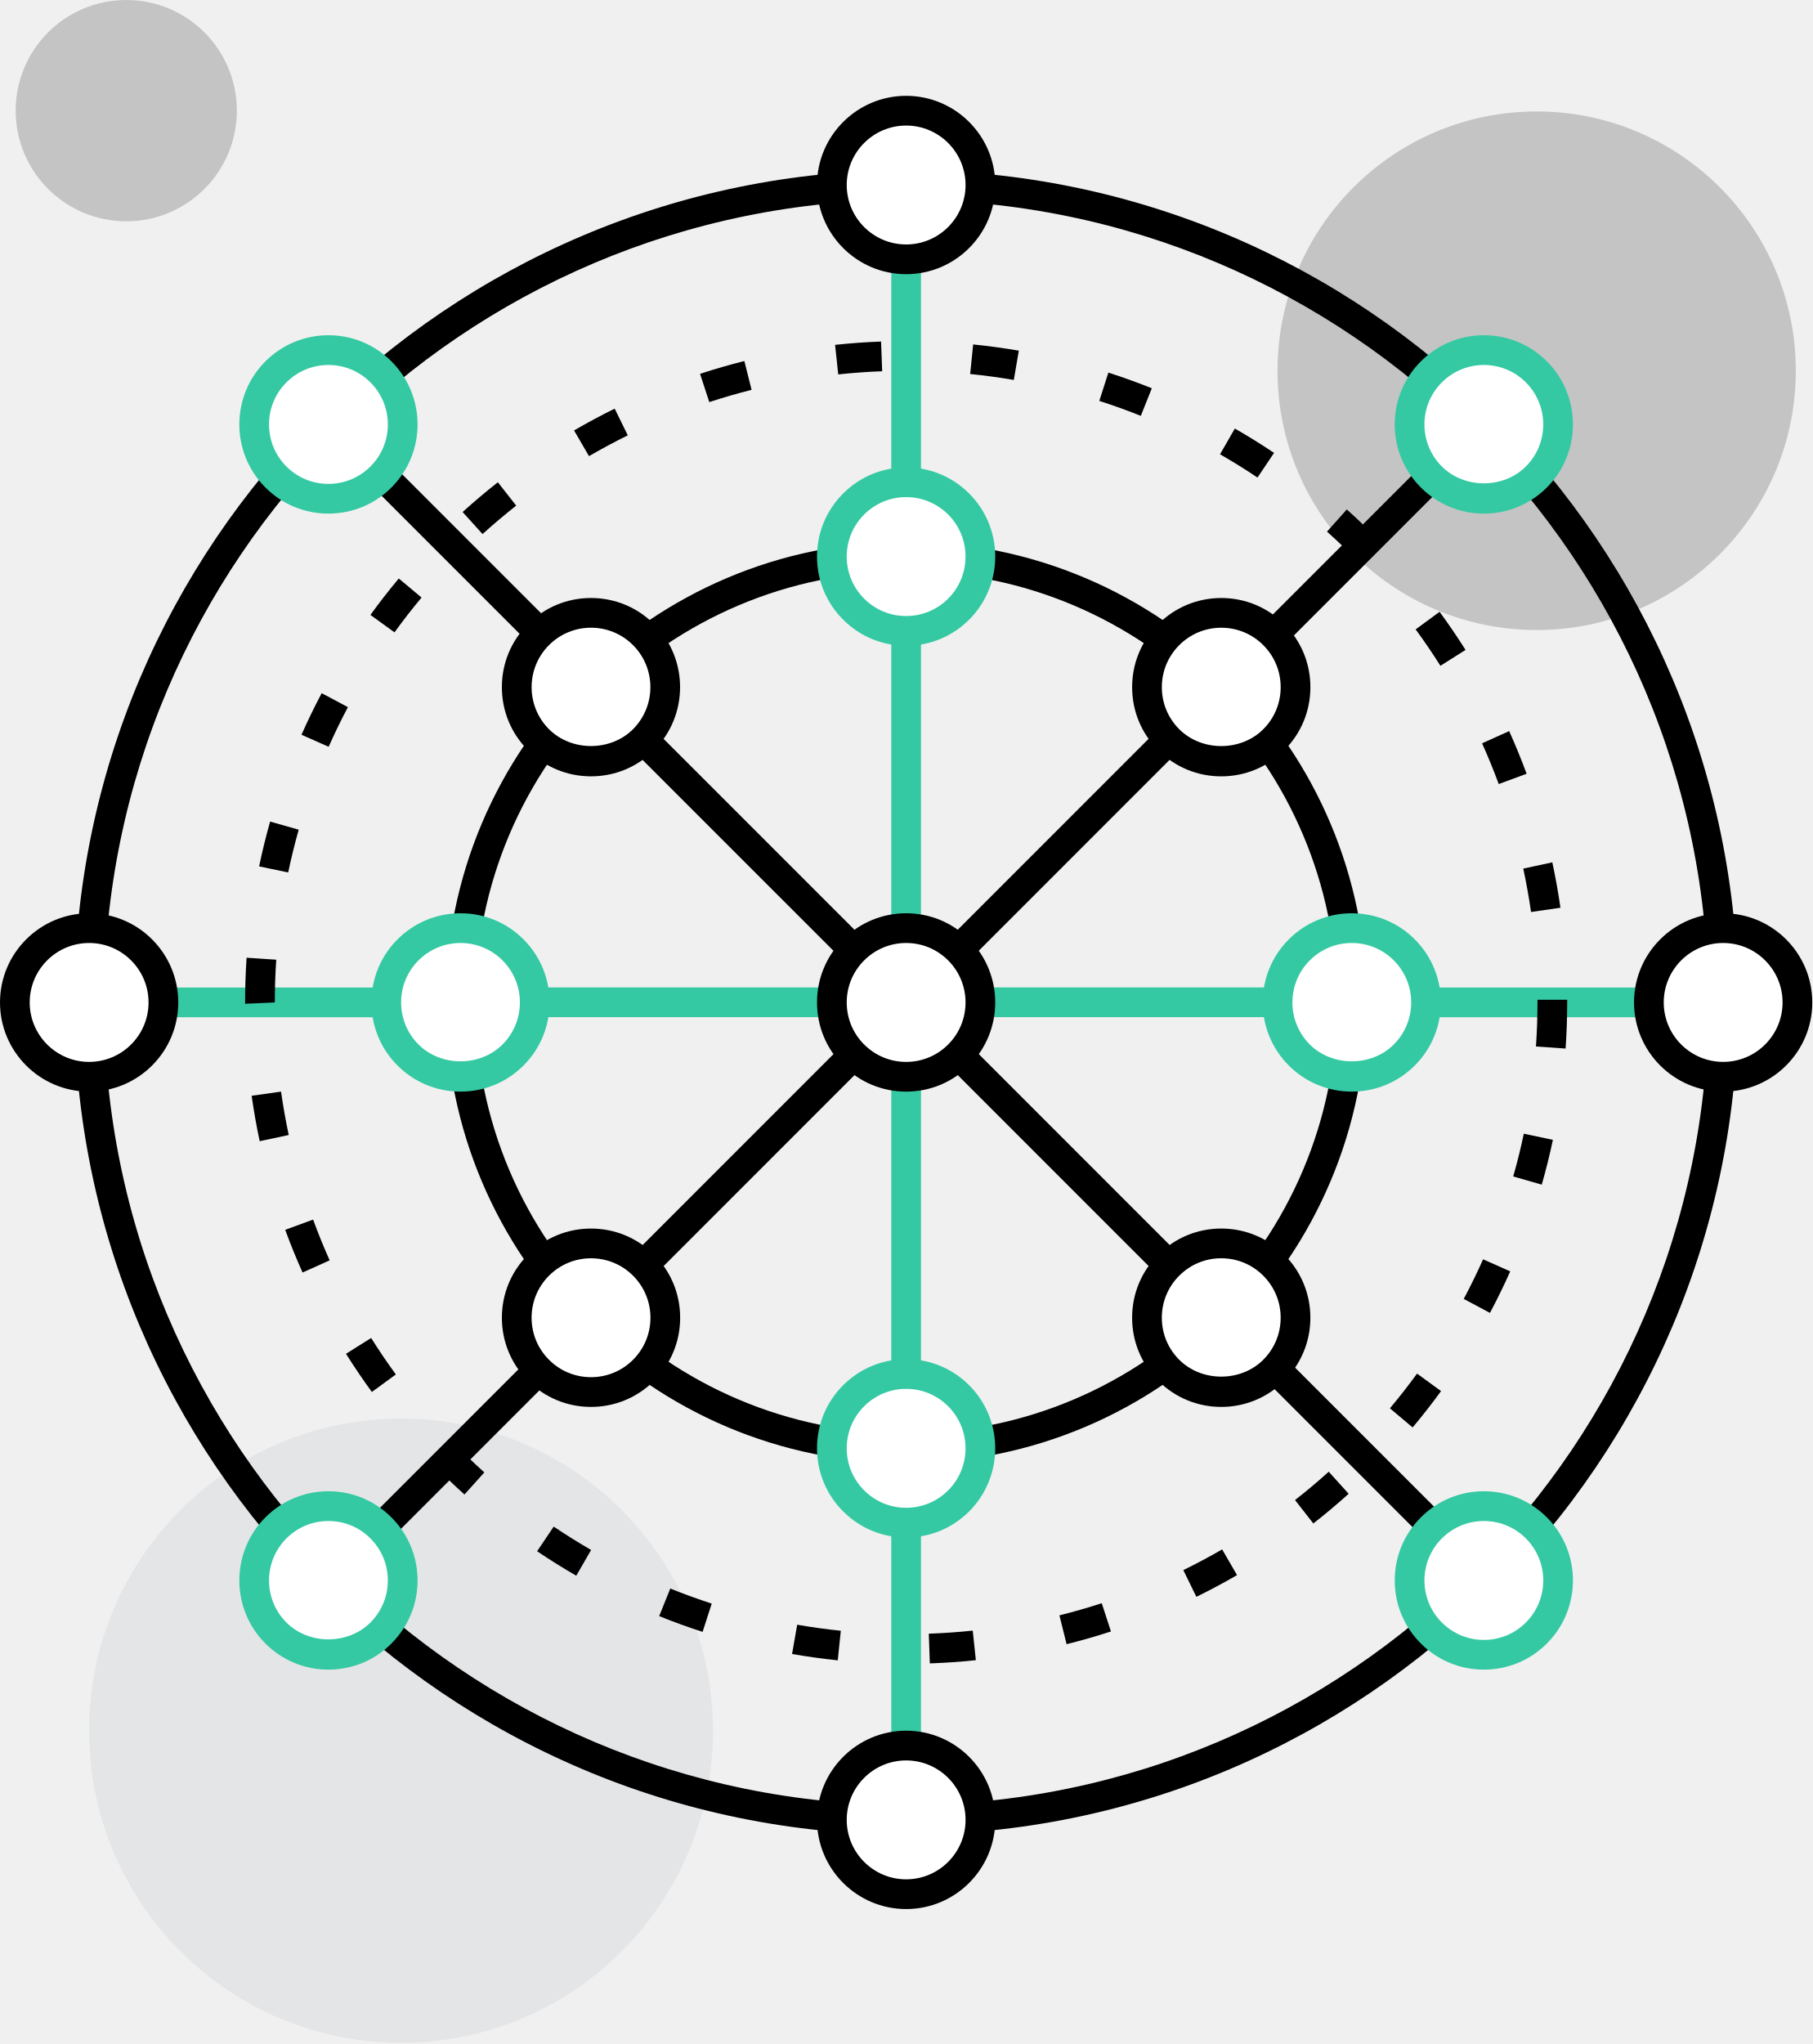
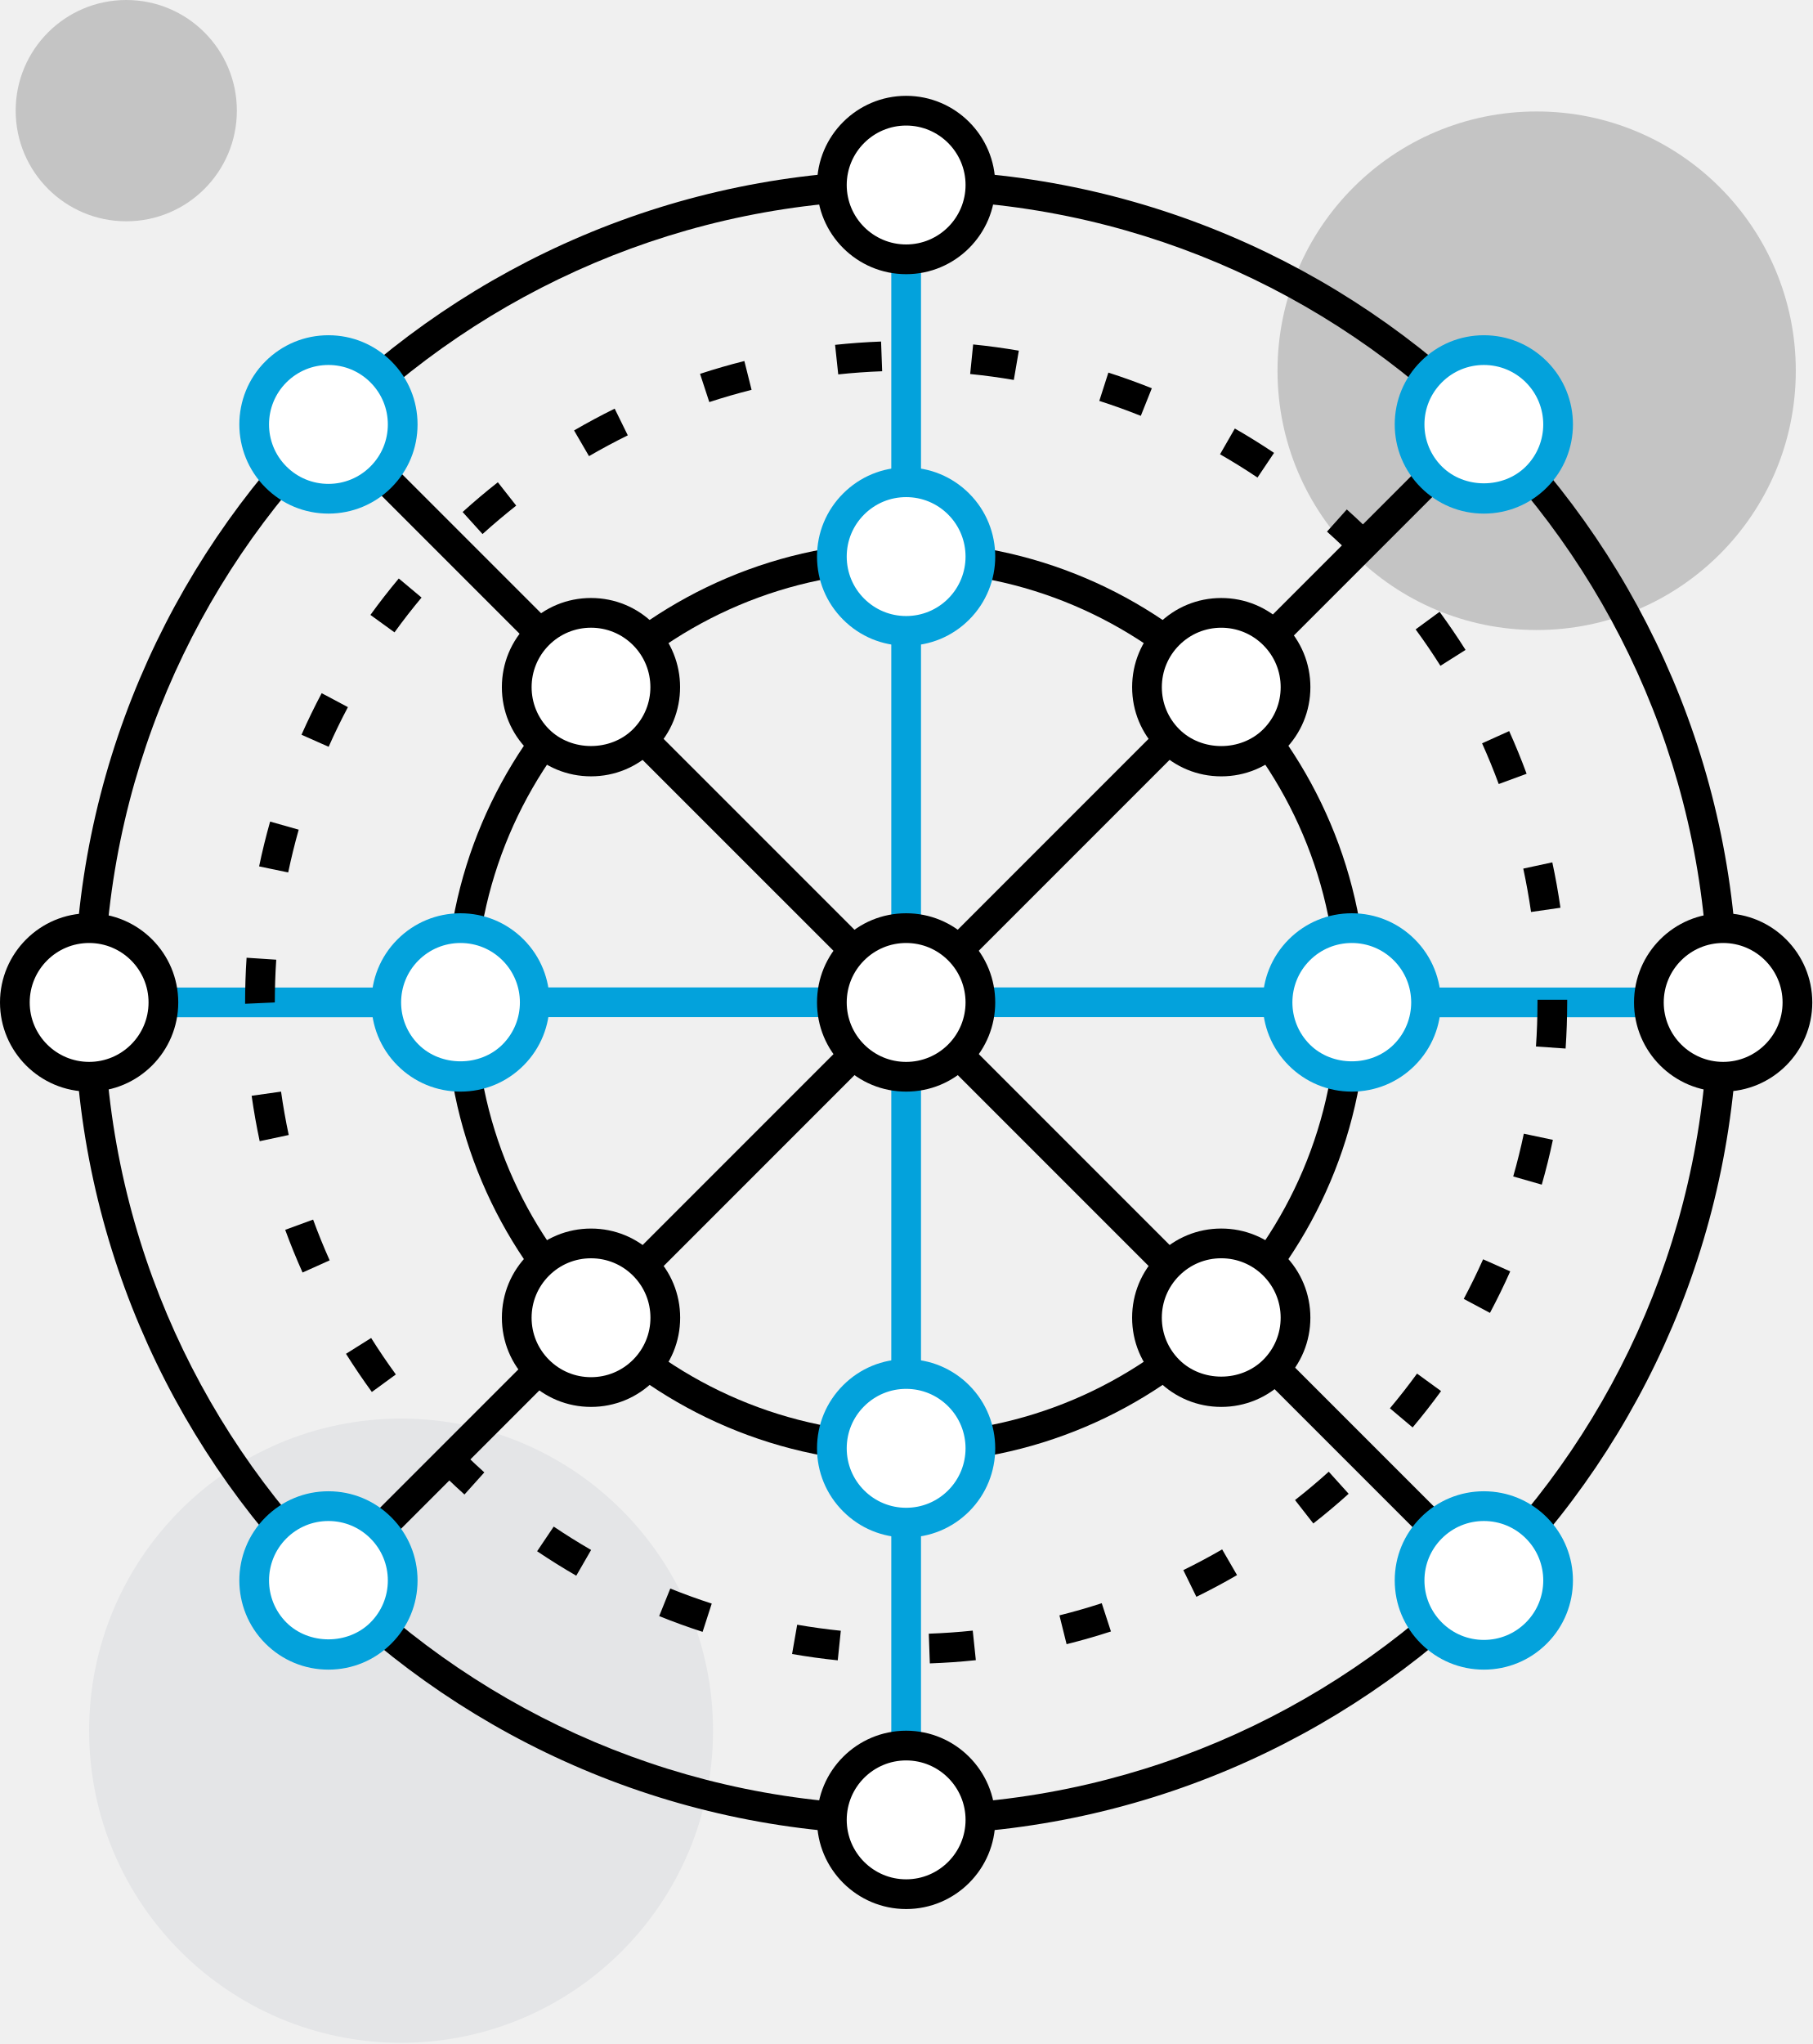
<svg xmlns="http://www.w3.org/2000/svg" width="580px" height="654px" viewBox="0 0 580 654" version="1.1">
  <defs />
  <g id="Page-1" stroke="none" stroke-width="1" fill="none" fill-rule="evenodd">
    <g id="014-global-connection">
      <g id="global_connection">
        <g id="global_connection_1_">
          <ellipse id="Oval" fill="#C4C4C4" cx="491.788" cy="118.623" rx="82.935" ry="82.958" />
          <ellipse id="Oval" fill="#C4C4C4" cx="40.41" cy="35.404" rx="35.394" ry="35.404" />
          <ellipse id="Oval" fill="#E4E5E7" cx="128.361" cy="553.756" rx="99.836" ry="99.863" />
-           <rect id="Rectangle-path" fill="#34C9A2" x="52.295" y="315.972" width="71.311" height="9.511" />
-           <rect id="Rectangle-path" fill="#34C9A2" x="456.393" y="315.972" width="71.311" height="9.511" />
-           <rect id="Rectangle-path" fill="#34C9A2" x="285.246" y="82.958" width="9.508" height="71.331" />
-           <rect id="Rectangle-path" fill="#34C9A2" x="285.246" y="201.676" width="9.508" height="95.289" />
-           <rect id="Rectangle-path" fill="#34C9A2" x="285.246" y="344.429" width="9.508" height="95.289" />
-           <rect id="Rectangle-path" fill="#34C9A2" x="171.01" y="315.934" width="95.263" height="9.511" />
-           <rect id="Rectangle-path" fill="#34C9A2" x="313.723" y="315.934" width="95.263" height="9.511" />
-           <rect id="Rectangle-path" fill="#34C9A2" x="285.246" y="487.167" width="9.508" height="71.331" />
+           <rect id="Rectangle-path" fill="#03A2DC" x="52.295" y="315.972" width="71.311" height="9.511" />
+           <rect id="Rectangle-path" fill="#03A2DC" x="456.393" y="315.972" width="71.311" height="9.511" />
+           <rect id="Rectangle-path" fill="#03A2DC" x="285.246" y="82.958" width="9.508" height="71.331" />
+           <rect id="Rectangle-path" fill="#03A2DC" x="285.246" y="201.676" width="9.508" height="95.289" />
+           <rect id="Rectangle-path" fill="#03A2DC" x="285.246" y="344.429" width="9.508" height="95.289" />
+           <rect id="Rectangle-path" fill="#03A2DC" x="171.01" y="315.934" width="95.263" height="9.511" />
+           <rect id="Rectangle-path" fill="#03A2DC" x="313.723" y="315.934" width="95.263" height="9.511" />
+           <rect id="Rectangle-path" fill="#03A2DC" x="285.246" y="487.167" width="9.508" height="71.331" />
          <rect id="Rectangle-path" fill="#000000" transform="translate(433.5474, 177.1419) rotate(45) translate(-433.5474, -177.1419) " x="428.793" y="142.449" width="9.508" height="69.385" />
          <rect id="Rectangle-path" fill="#000000" transform="translate(147.3789, 463.3944) rotate(45) translate(-147.3789, -463.3944) " x="142.625" y="428.702" width="9.508" height="69.385" />
          <rect id="Rectangle-path" fill="#000000" transform="translate(433.5484, 463.3871) rotate(45) translate(-433.5484, -463.3871) " x="398.865" y="458.632" width="69.366" height="9.511" />
          <rect id="Rectangle-path" fill="#000000" transform="translate(147.374, 177.1405) rotate(45) translate(-147.374, -177.1405) " x="112.691" y="172.385" width="69.366" height="9.511" />
          <path d="M290,587.044 C143.198,587.044 23.77,467.579 23.77,320.742 C23.77,173.905 143.198,54.44 290,54.44 C436.802,54.44 556.23,173.905 556.23,320.742 C556.23,467.579 436.802,587.044 290,587.044 L290,587.044 Z M290,63.951 C148.447,63.951 33.279,179.145 33.279,320.742 C33.279,462.339 148.447,577.533 290,577.533 C431.553,577.533 546.721,462.339 546.721,320.742 C546.721,179.145 431.553,63.951 290,63.951 L290,63.951 Z" id="Shape" fill="#000000" />
          <path d="M297.583,532.224 L297.25,522.718 C301.938,522.551 306.673,522.223 311.313,521.733 L312.306,531.192 C307.443,531.706 302.489,532.053 297.583,532.224 L297.583,532.224 Z M268.112,531.24 C263.225,530.74 258.304,530.055 253.493,529.218 L255.129,519.846 C259.721,520.644 264.418,521.296 269.091,521.776 L268.112,531.24 L268.112,531.24 Z M341.349,526.075 L339.058,516.85 C343.602,515.718 348.157,514.41 352.602,512.965 L355.545,522.005 C350.89,523.517 346.113,524.886 341.349,526.075 L341.349,526.075 Z M224.859,522.133 C220.196,520.625 215.518,518.928 210.963,517.092 L214.519,508.271 C218.864,510.026 223.333,511.643 227.783,513.083 L224.859,522.133 L224.859,522.133 Z M382.886,510.92 L378.707,502.374 C382.919,500.315 387.098,498.085 391.134,495.745 L395.898,503.972 C391.676,506.426 387.297,508.761 382.886,510.92 L382.886,510.92 Z M184.426,504.162 C180.176,501.709 175.968,499.079 171.899,496.34 L177.209,488.45 C181.093,491.066 185.12,493.582 189.18,495.926 L184.426,504.162 L184.426,504.162 Z M420.315,487.452 L414.458,479.957 C418.123,477.095 421.75,474.046 425.249,470.889 L431.62,477.951 C427.954,481.256 424.151,484.451 420.315,487.452 L420.315,487.452 Z M148.646,478.184 C144.976,474.888 141.401,471.44 138.016,467.94 L144.853,461.326 C148.085,464.669 151.494,467.959 155.003,471.108 L148.646,478.184 L148.646,478.184 Z M452.091,456.727 L444.822,450.602 C447.822,447.036 450.741,443.298 453.508,439.498 L461.195,445.091 C458.3,449.076 455.238,452.989 452.091,456.727 L452.091,456.727 Z M119.009,445.376 C116.138,441.439 113.352,437.33 110.732,433.164 L118.781,428.104 C121.282,432.085 123.944,436.013 126.687,439.769 L119.009,445.376 L119.009,445.376 Z M476.841,420.077 L468.455,415.598 C470.641,411.499 472.724,407.238 474.649,402.925 L483.33,406.791 C481.319,411.308 479.132,415.779 476.841,420.077 L476.841,420.077 Z M96.831,407.157 C94.83,402.696 92.966,398.103 91.274,393.495 L100.207,390.223 C101.814,394.622 103.601,399.011 105.503,403.262 L96.831,407.157 L96.831,407.157 Z M493.423,379.038 L484.286,376.418 C485.574,371.929 486.715,367.326 487.68,362.742 L496.984,364.706 C495.971,369.509 494.773,374.335 493.423,379.038 L493.423,379.038 Z M83.111,365.138 C82.089,360.354 81.224,355.466 80.534,350.606 L89.948,349.274 C90.604,353.916 91.431,358.585 92.405,363.155 L83.111,365.138 L83.111,365.138 Z M501.053,335.493 L491.564,334.837 C491.888,330.181 492.054,325.436 492.054,320.742 L492.054,319.881 L501.562,319.881 L501.562,320.742 C501.557,325.654 501.386,330.619 501.053,335.493 L501.053,335.493 Z M78.443,321.17 L78.443,320.742 C78.443,316.001 78.6,311.188 78.918,306.438 L88.407,307.065 C88.108,311.612 87.951,316.215 87.951,320.742 L78.443,321.17 L78.443,321.17 Z M489.995,291.801 C489.316,287.136 488.484,282.466 487.504,277.92 L496.799,275.918 C497.825,280.673 498.7,285.557 499.404,290.441 L489.995,291.801 L489.995,291.801 Z M92.23,279.151 L82.926,277.206 C83.924,272.422 85.108,267.6 86.449,262.874 L95.595,265.465 C94.321,269.978 93.19,274.581 92.23,279.151 L92.23,279.151 Z M479.65,250.861 C478.034,246.472 476.237,242.088 474.321,237.832 L482.993,233.923 C484.999,238.383 486.877,242.972 488.574,247.575 L479.65,250.861 L479.65,250.861 Z M105.18,238.944 L96.489,235.092 C98.495,230.561 100.668,226.091 102.95,221.792 L111.346,226.257 C109.168,230.356 107.091,234.622 105.18,238.944 L105.18,238.944 Z M460.991,213.027 C458.476,209.042 455.804,205.119 453.056,201.381 L460.724,195.751 C463.596,199.67 466.391,203.773 469.03,207.944 L460.991,213.027 L460.991,213.027 Z M126.255,202.328 L118.548,196.75 C121.42,192.779 124.477,188.861 127.624,185.094 L134.912,191.195 C131.907,194.791 128.993,198.533 126.255,202.328 L126.255,202.328 Z M434.867,179.859 C431.601,176.501 428.178,173.215 424.688,170.096 L431.03,163.01 C434.681,166.277 438.261,169.715 441.68,173.23 L434.867,179.859 L434.867,179.859 Z M154.432,170.876 L148.052,163.823 C151.684,160.537 155.478,157.332 159.329,154.303 L165.205,161.779 C161.535,164.675 157.907,167.732 154.432,170.876 L154.432,170.876 Z M402.444,152.8 C398.56,150.19 394.524,147.684 390.459,145.353 L395.194,137.108 C399.449,139.547 403.666,142.172 407.745,144.906 L402.444,152.8 L402.444,152.8 Z M188.505,145.948 L183.722,137.726 C187.953,135.262 192.327,132.918 196.72,130.754 L200.918,139.29 C196.725,141.359 192.546,143.599 188.505,145.948 L188.505,145.948 Z M365.1,133.056 C360.741,131.311 356.272,129.703 351.818,128.272 L354.722,119.218 C359.386,120.716 364.069,122.404 368.628,124.23 L365.1,133.056 L365.1,133.056 Z M227.003,128.652 L224.042,119.617 C228.715,118.081 233.488,116.702 238.223,115.513 L240.534,124.734 C236.022,125.871 231.468,127.188 227.003,128.652 L227.003,128.652 Z M324.458,121.567 C319.86,120.778 315.163,120.136 310.49,119.67 L311.446,110.206 C316.328,110.701 321.249,111.371 326.065,112.199 L324.458,121.567 L324.458,121.567 Z M268.269,119.793 L267.256,110.339 C272.106,109.821 277.055,109.464 281.975,109.279 L282.327,118.785 C277.625,118.956 272.895,119.299 268.269,119.793 L268.269,119.793 Z" id="Shape" fill="#000000" />
          <path d="M290,468.159 C208.733,468.159 142.623,402.026 142.623,320.742 C142.623,239.458 208.733,173.325 290,173.325 C371.267,173.325 437.377,239.458 437.377,320.742 C437.377,402.026 371.267,468.159 290,468.159 L290,468.159 Z M290,182.835 C213.982,182.835 152.131,244.698 152.131,320.742 C152.131,396.785 213.982,458.648 290,458.648 C366.018,458.648 427.869,396.785 427.869,320.742 C427.869,244.698 366.018,182.835 290,182.835 L290,182.835 Z" id="Shape" fill="#000000" />
          <g id="Group" transform="translate(0, 292.0791)">
            <ellipse id="Oval" fill="#FFFFFF" cx="28.525" cy="28.663" rx="23.77" ry="23.777" />
            <path d="M28.525,57.195 C12.793,57.195 0,44.398 0,28.663 C0,12.927 12.793,0.13 28.525,0.13 C44.256,0.13 57.049,12.927 57.049,28.663 C57.049,44.398 44.256,57.195 28.525,57.195 L28.525,57.195 Z M28.525,9.641 C18.037,9.641 9.508,18.172 9.508,28.663 C9.508,39.153 18.037,47.684 28.525,47.684 C39.012,47.684 47.541,39.153 47.541,28.663 C47.541,18.172 39.012,9.641 28.525,9.641 L28.525,9.641 Z" id="Shape" fill="#000000" />
          </g>
          <g id="Group" transform="translate(522.9508, 292.0791)">
            <ellipse id="Oval" fill="#FFFFFF" cx="28.525" cy="28.663" rx="23.77" ry="23.777" />
            <path d="M28.525,57.195 C12.793,57.195 0,44.398 0,28.663 C0,12.927 12.793,0.13 28.525,0.13 C44.256,0.13 57.049,12.927 57.049,28.663 C57.049,44.398 44.256,57.195 28.525,57.195 L28.525,57.195 Z M28.525,9.641 C18.037,9.641 9.508,18.172 9.508,28.663 C9.508,39.153 18.037,47.684 28.525,47.684 C39.012,47.684 47.541,39.153 47.541,28.663 C47.541,18.172 39.012,9.641 28.525,9.641 L28.525,9.641 Z" id="Shape" fill="#000000" />
          </g>
          <g id="Group" transform="translate(261.4754, 30.53237)">
            <ellipse id="Oval" fill="#FFFFFF" cx="28.525" cy="28.663" rx="23.77" ry="23.777" />
            <path d="M28.525,57.195 C12.793,57.195 0,44.398 0,28.663 C0,12.927 12.793,0.13 28.525,0.13 C44.256,0.13 57.049,12.927 57.049,28.663 C57.049,44.398 44.256,57.195 28.525,57.195 L28.525,57.195 Z M28.525,9.641 C18.037,9.641 9.508,18.172 9.508,28.663 C9.508,39.153 18.037,47.684 28.525,47.684 C39.012,47.684 47.541,39.153 47.541,28.663 C47.541,18.172 39.012,9.641 28.525,9.641 L28.525,9.641 Z" id="Shape" fill="#000000" />
          </g>
          <g id="Group" transform="translate(261.4754, 553.6259)">
            <ellipse id="Oval" fill="#FFFFFF" cx="28.525" cy="28.663" rx="23.77" ry="23.777" />
            <path d="M28.525,57.195 C12.793,57.195 0,44.398 0,28.663 C0,12.927 12.793,0.13 28.525,0.13 C44.256,0.13 57.049,12.927 57.049,28.663 C57.049,44.398 44.256,57.195 28.525,57.195 L28.525,57.195 Z M28.525,9.641 C18.037,9.641 9.508,18.172 9.508,28.663 C9.508,39.153 18.037,47.684 28.525,47.684 C39.012,47.684 47.541,39.153 47.541,28.663 C47.541,18.172 39.012,9.641 28.525,9.641 L28.525,9.641 Z" id="Shape" fill="#000000" />
          </g>
          <g id="Group" transform="translate(76.06557, 106.6187)">
            <ellipse id="Oval" fill="#FFFFFF" cx="29.043" cy="29.181" rx="23.77" ry="23.777" />
-             <path d="M29.043,57.714 C21.417,57.714 14.258,54.741 8.871,49.354 C-2.249,38.231 -2.249,20.127 8.871,9.004 C14.262,3.616 21.427,0.644 29.043,0.644 C36.659,0.644 43.823,3.616 49.21,9.004 C54.601,14.392 57.567,21.558 57.567,29.181 C57.567,36.804 54.601,43.966 49.21,49.358 C43.828,54.746 36.664,57.714 29.043,57.714 L29.043,57.714 Z M29.043,10.16 C23.965,10.16 19.188,12.143 15.593,15.733 C8.177,23.151 8.177,35.216 15.593,42.634 C19.188,46.224 23.965,48.207 29.043,48.207 C34.12,48.207 38.893,46.224 42.487,42.634 C46.081,39.044 48.059,34.265 48.059,29.186 C48.059,24.107 46.081,19.328 42.487,15.733 C38.898,12.138 34.125,10.16 29.043,10.16 L29.043,10.16 Z" id="Shape" fill="#34C9A2" />
+             <path d="M29.043,57.714 C21.417,57.714 14.258,54.741 8.871,49.354 C-2.249,38.231 -2.249,20.127 8.871,9.004 C14.262,3.616 21.427,0.644 29.043,0.644 C36.659,0.644 43.823,3.616 49.21,9.004 C54.601,14.392 57.567,21.558 57.567,29.181 C57.567,36.804 54.601,43.966 49.21,49.358 C43.828,54.746 36.664,57.714 29.043,57.714 L29.043,57.714 Z M29.043,10.16 C23.965,10.16 19.188,12.143 15.593,15.733 C8.177,23.151 8.177,35.216 15.593,42.634 C19.188,46.224 23.965,48.207 29.043,48.207 C34.12,48.207 38.893,46.224 42.487,42.634 C46.081,39.044 48.059,34.265 48.059,29.186 C48.059,24.107 46.081,19.328 42.487,15.733 C38.898,12.138 34.125,10.16 29.043,10.16 L29.043,10.16 Z" id="Shape" fill="#03A2DC" />
          </g>
          <g id="Group" transform="translate(446.1311, 476.5396)">
            <ellipse id="Oval" fill="#FFFFFF" cx="28.76" cy="29.144" rx="23.77" ry="23.777" />
-             <path d="M28.76,57.677 C21.14,57.677 13.98,54.705 8.594,49.317 C3.202,43.929 0.236,36.763 0.236,29.14 C0.236,21.517 3.202,14.355 8.594,8.963 C13.98,3.575 21.144,0.607 28.76,0.607 C36.386,0.607 43.546,3.579 48.932,8.967 C60.052,20.09 60.052,38.194 48.932,49.317 C43.541,54.709 36.377,57.677 28.76,57.677 L28.76,57.677 Z M28.76,10.123 C23.683,10.123 18.91,12.106 15.316,15.696 C11.722,19.287 9.744,24.066 9.744,29.144 C9.744,34.223 11.722,39.002 15.316,42.597 C18.91,46.188 23.683,48.171 28.76,48.171 C33.838,48.171 38.616,46.188 42.21,42.597 C49.626,35.179 49.626,23.115 42.21,15.696 C38.616,12.101 33.838,10.123 28.76,10.123 L28.76,10.123 Z" id="Shape" fill="#34C9A2" />
+             <path d="M28.76,57.677 C21.14,57.677 13.98,54.705 8.594,49.317 C3.202,43.929 0.236,36.763 0.236,29.14 C0.236,21.517 3.202,14.355 8.594,8.963 C13.98,3.575 21.144,0.607 28.76,0.607 C36.386,0.607 43.546,3.579 48.932,8.967 C60.052,20.09 60.052,38.194 48.932,49.317 C43.541,54.709 36.377,57.677 28.76,57.677 L28.76,57.677 Z M28.76,10.123 C23.683,10.123 18.91,12.106 15.316,15.696 C11.722,19.287 9.744,24.066 9.744,29.144 C9.744,34.223 11.722,39.002 15.316,42.597 C18.91,46.188 23.683,48.171 28.76,48.171 C33.838,48.171 38.616,46.188 42.21,42.597 C49.626,35.179 49.626,23.115 42.21,15.696 C38.616,12.101 33.838,10.123 28.76,10.123 L28.76,10.123 Z" id="Shape" fill="#03A2DC" />
          </g>
          <g id="Group" transform="translate(261.4754, 434.741)">
            <ellipse id="Oval" fill="#FFFFFF" cx="28.525" cy="28.663" rx="23.77" ry="23.777" />
-             <path d="M28.525,57.2 C20.904,57.2 13.744,54.228 8.358,48.84 C2.967,43.447 0,36.286 0,28.663 C0,21.04 2.967,13.878 8.358,8.486 C13.744,3.098 20.909,0.13 28.525,0.13 C36.15,0.13 43.31,3.103 48.696,8.49 C59.816,19.613 59.816,37.717 48.696,48.84 C43.305,54.228 36.145,57.2 28.525,57.2 L28.525,57.2 Z M28.525,9.641 C23.447,9.641 18.674,11.624 15.08,15.215 C11.486,18.805 9.508,23.584 9.508,28.663 C9.508,33.742 11.486,38.521 15.08,42.116 C18.674,45.706 23.447,47.689 28.525,47.689 C33.602,47.689 38.38,45.706 41.974,42.116 C49.39,34.697 49.39,22.633 41.974,15.215 C38.38,11.624 33.602,9.641 28.525,9.641 L28.525,9.641 Z" id="Shape" fill="#34C9A2" />
+             <path d="M28.525,57.2 C20.904,57.2 13.744,54.228 8.358,48.84 C2.967,43.447 0,36.286 0,28.663 C0,21.04 2.967,13.878 8.358,8.486 C13.744,3.098 20.909,0.13 28.525,0.13 C36.15,0.13 43.31,3.103 48.696,8.49 C59.816,19.613 59.816,37.717 48.696,48.84 C43.305,54.228 36.145,57.2 28.525,57.2 L28.525,57.2 Z M28.525,9.641 C23.447,9.641 18.674,11.624 15.08,15.215 C11.486,18.805 9.508,23.584 9.508,28.663 C9.508,33.742 11.486,38.521 15.08,42.116 C18.674,45.706 23.447,47.689 28.525,47.689 C33.602,47.689 38.38,45.706 41.974,42.116 C49.39,34.697 49.39,22.633 41.974,15.215 C38.38,11.624 33.602,9.641 28.525,9.641 L28.525,9.641 Z" id="Shape" fill="#03A2DC" />
          </g>
          <g id="Group" transform="translate(261.4754, 292.0791)">
            <ellipse id="Oval" fill="#FFFFFF" cx="28.525" cy="28.663" rx="23.77" ry="23.777" />
            <path d="M28.525,57.195 C20.904,57.195 13.744,54.223 8.358,48.835 C2.967,43.447 0,36.286 0,28.663 C0,21.04 2.967,13.878 8.358,8.486 C13.744,3.098 20.909,0.13 28.525,0.13 C36.15,0.13 43.305,3.103 48.696,8.49 C59.816,19.613 59.816,37.717 48.696,48.84 C43.305,54.228 36.145,57.195 28.525,57.195 L28.525,57.195 Z M28.525,9.641 C23.447,9.641 18.674,11.624 15.08,15.215 C11.486,18.805 9.508,23.579 9.508,28.663 C9.508,33.746 11.486,38.521 15.08,42.116 C18.674,45.706 23.447,47.689 28.525,47.689 C33.602,47.689 38.38,45.706 41.974,42.116 C49.39,34.697 49.39,22.633 41.974,15.215 C38.38,11.619 33.602,9.641 28.525,9.641 L28.525,9.641 Z" id="Shape" fill="#000000" />
          </g>
          <g id="Group" transform="translate(261.4754, 149.4173)">
            <ellipse id="Oval" fill="#FFFFFF" cx="28.525" cy="28.663" rx="23.77" ry="23.777" />
-             <path d="M28.525,57.2 C20.904,57.2 13.744,54.228 8.358,48.84 C2.967,43.447 0,36.286 0,28.663 C0,21.04 2.967,13.878 8.358,8.486 C13.744,3.098 20.909,0.13 28.525,0.13 C36.15,0.13 43.31,3.103 48.696,8.49 C59.816,19.613 59.816,37.717 48.696,48.84 C43.305,54.228 36.145,57.2 28.525,57.2 L28.525,57.2 Z M28.525,9.641 C23.447,9.641 18.674,11.624 15.08,15.215 C11.486,18.805 9.508,23.584 9.508,28.663 C9.508,33.742 11.486,38.521 15.08,42.116 C18.674,45.706 23.447,47.689 28.525,47.689 C33.602,47.689 38.38,45.706 41.974,42.116 C49.39,34.697 49.39,22.633 41.974,15.215 C38.38,11.624 33.602,9.641 28.525,9.641 L28.525,9.641 Z" id="Shape" fill="#34C9A2" />
+             <path d="M28.525,57.2 C20.904,57.2 13.744,54.228 8.358,48.84 C2.967,43.447 0,36.286 0,28.663 C0,21.04 2.967,13.878 8.358,8.486 C13.744,3.098 20.909,0.13 28.525,0.13 C36.15,0.13 43.31,3.103 48.696,8.49 C59.816,19.613 59.816,37.717 48.696,48.84 C43.305,54.228 36.145,57.2 28.525,57.2 L28.525,57.2 Z M28.525,9.641 C23.447,9.641 18.674,11.624 15.08,15.215 C11.486,18.805 9.508,23.584 9.508,28.663 C9.508,33.742 11.486,38.521 15.08,42.116 C18.674,45.706 23.447,47.689 28.525,47.689 C33.602,47.689 38.38,45.706 41.974,42.116 C49.39,34.697 49.39,22.633 41.974,15.215 C38.38,11.624 33.602,9.641 28.525,9.641 L28.525,9.641 Z" id="Shape" fill="#03A2DC" />
          </g>
          <g id="Group" transform="translate(404.0984, 292.0791)">
            <ellipse id="Oval" fill="#FFFFFF" cx="28.525" cy="28.663" rx="23.77" ry="23.777" />
-             <path d="M28.525,57.195 C20.904,57.195 13.744,54.223 8.358,48.835 C-2.767,37.712 -2.767,19.609 8.358,8.486 C13.749,3.098 20.913,0.13 28.529,0.13 C36.145,0.13 43.31,3.098 48.696,8.486 C59.816,19.613 59.816,37.712 48.696,48.835 C43.305,54.228 36.145,57.195 28.525,57.195 L28.525,57.195 Z M28.529,9.641 C23.452,9.641 18.674,11.619 15.08,15.21 C7.664,22.623 7.664,34.693 15.08,42.111 C22.268,49.301 34.79,49.301 41.974,42.111 C49.39,34.693 49.39,22.628 41.974,15.21 C38.385,11.619 33.607,9.641 28.529,9.641 L28.529,9.641 Z" id="Shape" fill="#34C9A2" />
+             <path d="M28.525,57.195 C20.904,57.195 13.744,54.223 8.358,48.835 C-2.767,37.712 -2.767,19.609 8.358,8.486 C13.749,3.098 20.913,0.13 28.529,0.13 C36.145,0.13 43.31,3.098 48.696,8.486 C59.816,19.613 59.816,37.712 48.696,48.835 C43.305,54.228 36.145,57.195 28.525,57.195 L28.525,57.195 Z M28.529,9.641 C23.452,9.641 18.674,11.619 15.08,15.21 C7.664,22.623 7.664,34.693 15.08,42.111 C22.268,49.301 34.79,49.301 41.974,42.111 C49.39,34.693 49.39,22.628 41.974,15.21 C38.385,11.619 33.607,9.641 28.529,9.641 L28.529,9.641 Z" id="Shape" fill="#03A2DC" />
          </g>
          <g id="Group" transform="translate(118.8525, 292.0791)">
            <ellipse id="Oval" fill="#FFFFFF" cx="28.525" cy="28.663" rx="23.77" ry="23.777" />
-             <path d="M28.525,57.195 C20.904,57.195 13.744,54.223 8.358,48.835 C-2.767,37.712 -2.767,19.609 8.358,8.486 C13.749,3.098 20.913,0.13 28.529,0.13 C36.145,0.13 43.31,3.098 48.696,8.486 C59.816,19.613 59.816,37.712 48.696,48.835 C43.305,54.228 36.145,57.195 28.525,57.195 L28.525,57.195 Z M28.529,9.641 C23.452,9.641 18.674,11.619 15.08,15.21 C7.664,22.623 7.664,34.693 15.08,42.111 C22.268,49.301 34.79,49.301 41.974,42.111 C49.39,34.693 49.39,22.628 41.974,15.21 C38.385,11.619 33.607,9.641 28.529,9.641 L28.529,9.641 Z" id="Shape" fill="#34C9A2" />
+             <path d="M28.525,57.195 C20.904,57.195 13.744,54.223 8.358,48.835 C-2.767,37.712 -2.767,19.609 8.358,8.486 C13.749,3.098 20.913,0.13 28.529,0.13 C36.145,0.13 43.31,3.098 48.696,8.486 C59.816,19.613 59.816,37.712 48.696,48.835 C43.305,54.228 36.145,57.195 28.525,57.195 L28.525,57.195 Z M28.529,9.641 C23.452,9.641 18.674,11.619 15.08,15.21 C7.664,22.623 7.664,34.693 15.08,42.111 C22.268,49.301 34.79,49.301 41.974,42.111 C49.39,34.693 49.39,22.628 41.974,15.21 C38.385,11.619 33.607,9.641 28.529,9.641 L28.529,9.641 Z" id="Shape" fill="#03A2DC" />
          </g>
          <g id="Group" transform="translate(446.1311, 106.6187)">
            <ellipse id="Oval" fill="#FFFFFF" cx="28.76" cy="29.181" rx="23.77" ry="23.777" />
-             <path d="M28.765,57.714 C21.144,57.714 13.985,54.746 8.594,49.354 C3.202,43.966 0.236,36.799 0.236,29.176 C0.236,21.553 3.202,14.392 8.594,9.004 C13.985,3.611 21.149,0.644 28.765,0.644 C36.381,0.644 43.541,3.611 48.932,9.004 C60.052,20.127 60.052,38.231 48.932,49.354 C43.541,54.746 36.377,57.714 28.765,57.714 L28.765,57.714 Z M28.765,10.16 C23.688,10.16 18.91,12.138 15.316,15.733 C11.722,19.328 9.744,24.102 9.744,29.181 C9.744,34.26 11.722,39.039 15.316,42.634 C22.499,49.82 35.022,49.824 42.21,42.634 C49.621,35.216 49.621,23.151 42.21,15.733 C38.616,12.138 33.838,10.16 28.765,10.16 L28.765,10.16 Z" id="Shape" fill="#34C9A2" />
+             <path d="M28.765,57.714 C21.144,57.714 13.985,54.746 8.594,49.354 C3.202,43.966 0.236,36.799 0.236,29.176 C0.236,21.553 3.202,14.392 8.594,9.004 C13.985,3.611 21.149,0.644 28.765,0.644 C36.381,0.644 43.541,3.611 48.932,9.004 C60.052,20.127 60.052,38.231 48.932,49.354 C43.541,54.746 36.377,57.714 28.765,57.714 L28.765,57.714 Z M28.765,10.16 C23.688,10.16 18.91,12.138 15.316,15.733 C11.722,19.328 9.744,24.102 9.744,29.181 C9.744,34.26 11.722,39.039 15.316,42.634 C22.499,49.82 35.022,49.824 42.21,42.634 C49.621,35.216 49.621,23.151 42.21,15.733 C38.616,12.138 33.838,10.16 28.765,10.16 L28.765,10.16 Z" id="Shape" fill="#03A2DC" />
          </g>
          <g id="Group" transform="translate(76.06557, 476.5396)">
            <ellipse id="Oval" fill="#FFFFFF" cx="29.043" cy="29.144" rx="23.77" ry="23.777" />
-             <path d="M29.038,57.677 C21.422,57.677 14.262,54.709 8.871,49.317 C-2.249,38.194 -2.249,20.09 8.871,8.967 C14.262,3.575 21.427,0.607 29.038,0.607 C36.659,0.607 43.819,3.575 49.21,8.967 C54.601,14.355 57.567,21.522 57.567,29.144 C57.567,36.767 54.601,43.929 49.21,49.317 C43.823,54.709 36.659,57.677 29.038,57.677 L29.038,57.677 Z M29.038,10.123 C23.965,10.123 19.188,12.101 15.593,15.696 C8.182,23.115 8.182,35.179 15.593,42.597 C22.782,49.788 35.304,49.783 42.487,42.597 C46.081,39.002 48.059,34.228 48.059,29.149 C48.059,24.07 46.081,19.291 42.487,15.696 C38.893,12.101 34.12,10.123 29.038,10.123 L29.038,10.123 Z" id="Shape" fill="#34C9A2" />
+             <path d="M29.038,57.677 C21.422,57.677 14.262,54.709 8.871,49.317 C-2.249,38.194 -2.249,20.09 8.871,8.967 C14.262,3.575 21.427,0.607 29.038,0.607 C36.659,0.607 43.819,3.575 49.21,8.967 C54.601,14.355 57.567,21.522 57.567,29.144 C57.567,36.767 54.601,43.929 49.21,49.317 C43.823,54.709 36.659,57.677 29.038,57.677 L29.038,57.677 Z M29.038,10.123 C23.965,10.123 19.188,12.101 15.593,15.696 C8.182,23.115 8.182,35.179 15.593,42.597 C22.782,49.788 35.304,49.783 42.487,42.597 C46.081,39.002 48.059,34.228 48.059,29.149 C48.059,24.07 46.081,19.291 42.487,15.696 C38.893,12.101 34.12,10.123 29.038,10.123 L29.038,10.123 Z" id="Shape" fill="#03A2DC" />
          </g>
          <g id="Group" transform="translate(362.3115, 191.2158)">
            <ellipse id="Oval" fill="#FFFFFF" cx="28.537" cy="28.655" rx="23.77" ry="23.777" />
            <path d="M28.537,57.187 C20.916,57.187 13.757,54.22 8.37,48.832 C2.979,43.444 0.013,36.278 0.013,28.655 C0.013,21.032 2.979,13.87 8.37,8.478 C13.757,3.09 20.921,0.122 28.537,0.122 C36.153,0.122 43.318,3.09 48.704,8.478 C54.095,13.865 57.062,21.032 57.062,28.655 C57.062,36.278 54.095,43.439 48.704,48.832 C43.318,54.22 36.153,57.187 28.537,57.187 L28.537,57.187 Z M28.537,9.633 C23.46,9.633 18.687,11.611 15.093,15.202 C11.499,18.797 9.521,23.571 9.521,28.655 C9.521,33.738 11.499,38.513 15.093,42.108 C22.281,49.293 34.798,49.293 41.982,42.108 C45.576,38.513 47.554,33.738 47.554,28.655 C47.554,23.571 45.576,18.797 41.982,15.202 C38.388,11.611 33.615,9.633 28.537,9.633 L28.537,9.633 Z" id="Shape" fill="#000000" />
          </g>
          <g id="Group" transform="translate(159.8852, 392.9424)">
            <ellipse id="Oval" fill="#FFFFFF" cx="29.261" cy="28.68" rx="23.77" ry="23.777" />
            <path d="M29.261,57.213 C21.645,57.213 14.486,54.245 9.094,48.858 C3.703,43.47 0.737,36.303 0.737,28.68 C0.737,21.058 3.703,13.896 9.094,8.503 C14.486,3.111 21.65,0.148 29.261,0.148 C36.882,0.148 44.042,3.115 49.433,8.503 C54.824,13.891 57.791,21.058 57.791,28.68 C57.791,36.303 54.824,43.465 49.433,48.858 C44.042,54.25 36.882,57.213 29.261,57.213 L29.261,57.213 Z M29.261,9.659 C24.189,9.659 19.411,11.637 15.817,15.227 C12.223,18.823 10.245,23.597 10.245,28.68 C10.245,33.764 12.223,38.538 15.817,42.133 C19.411,45.724 24.189,47.702 29.261,47.702 C34.339,47.702 39.117,45.724 42.711,42.133 C46.305,38.538 48.282,33.764 48.282,28.68 C48.282,23.597 46.305,18.823 42.711,15.227 C39.117,11.637 34.339,9.659 29.261,9.659 L29.261,9.659 Z" id="Shape" fill="#000000" />
          </g>
          <g id="Group" transform="translate(362.3115, 392.9424)">
            <ellipse id="Oval" fill="#FFFFFF" cx="28.532" cy="28.68" rx="23.77" ry="23.777" />
            <path d="M28.532,57.213 C20.912,57.213 13.752,54.241 8.366,48.853 C2.974,43.465 0.008,36.299 0.008,28.676 C0.008,21.053 2.974,13.891 8.366,8.499 C13.752,3.111 20.916,0.143 28.532,0.143 C36.149,0.143 43.313,3.111 48.699,8.499 C54.09,13.886 57.057,21.053 57.057,28.676 C57.057,36.299 54.09,43.46 48.699,48.853 C43.313,54.241 36.149,57.213 28.532,57.213 L28.532,57.213 Z M28.532,9.654 C23.455,9.654 18.682,11.632 15.088,15.223 C11.494,18.818 9.516,23.592 9.516,28.676 C9.516,33.759 11.494,38.534 15.088,42.129 C22.276,49.319 34.794,49.319 41.977,42.129 C45.571,38.534 47.549,33.759 47.549,28.676 C47.549,23.592 45.571,18.818 41.977,15.223 C38.383,11.632 33.61,9.654 28.532,9.654 L28.532,9.654 Z" id="Shape" fill="#000000" />
          </g>
          <g id="Group" transform="translate(159.8852, 191.2158)">
            <ellipse id="Oval" fill="#FFFFFF" cx="29.257" cy="28.65" rx="23.77" ry="23.777" />
            <path d="M29.261,57.182 C21.64,57.182 14.481,54.215 9.09,48.827 C3.699,43.439 0.732,36.273 0.732,28.65 C0.732,21.027 3.699,13.865 9.09,8.473 C14.481,3.08 21.645,0.118 29.261,0.118 C36.877,0.118 44.037,3.085 49.428,8.473 C60.548,19.6 60.548,37.699 49.428,48.822 C44.042,54.215 36.877,57.182 29.261,57.182 L29.261,57.182 Z M29.261,9.628 C24.184,9.628 19.406,11.607 15.812,15.197 C8.396,22.615 8.396,34.684 15.812,42.098 C22.995,49.279 35.518,49.284 42.706,42.098 C50.118,34.68 50.118,22.615 42.706,15.197 C39.112,11.607 34.339,9.628 29.261,9.628 L29.261,9.628 Z" id="Shape" fill="#000000" />
          </g>
          <rect id="Rectangle-path" fill="#000000" transform="translate(239.5728, 270.3291) rotate(44.99595) translate(-239.5728, -270.3291) " x="192.027" y="265.573" width="95.093" height="9.511" />
          <rect id="Rectangle-path" fill="#000000" transform="translate(340.4252, 371.1712) rotate(45) translate(-340.4252, -371.1712) " x="292.887" y="366.416" width="95.076" height="9.511" />
          <rect id="Rectangle-path" fill="#000000" transform="translate(239.5726, 371.1749) rotate(45) translate(-239.5726, -371.1749) " x="234.819" y="323.619" width="9.508" height="95.112" />
          <rect id="Rectangle-path" fill="#000000" transform="translate(340.4234, 270.291) rotate(45) translate(-340.4234, -270.291) " x="335.669" y="222.74" width="9.508" height="95.102" />
        </g>
      </g>
    </g>
  </g>
</svg>
